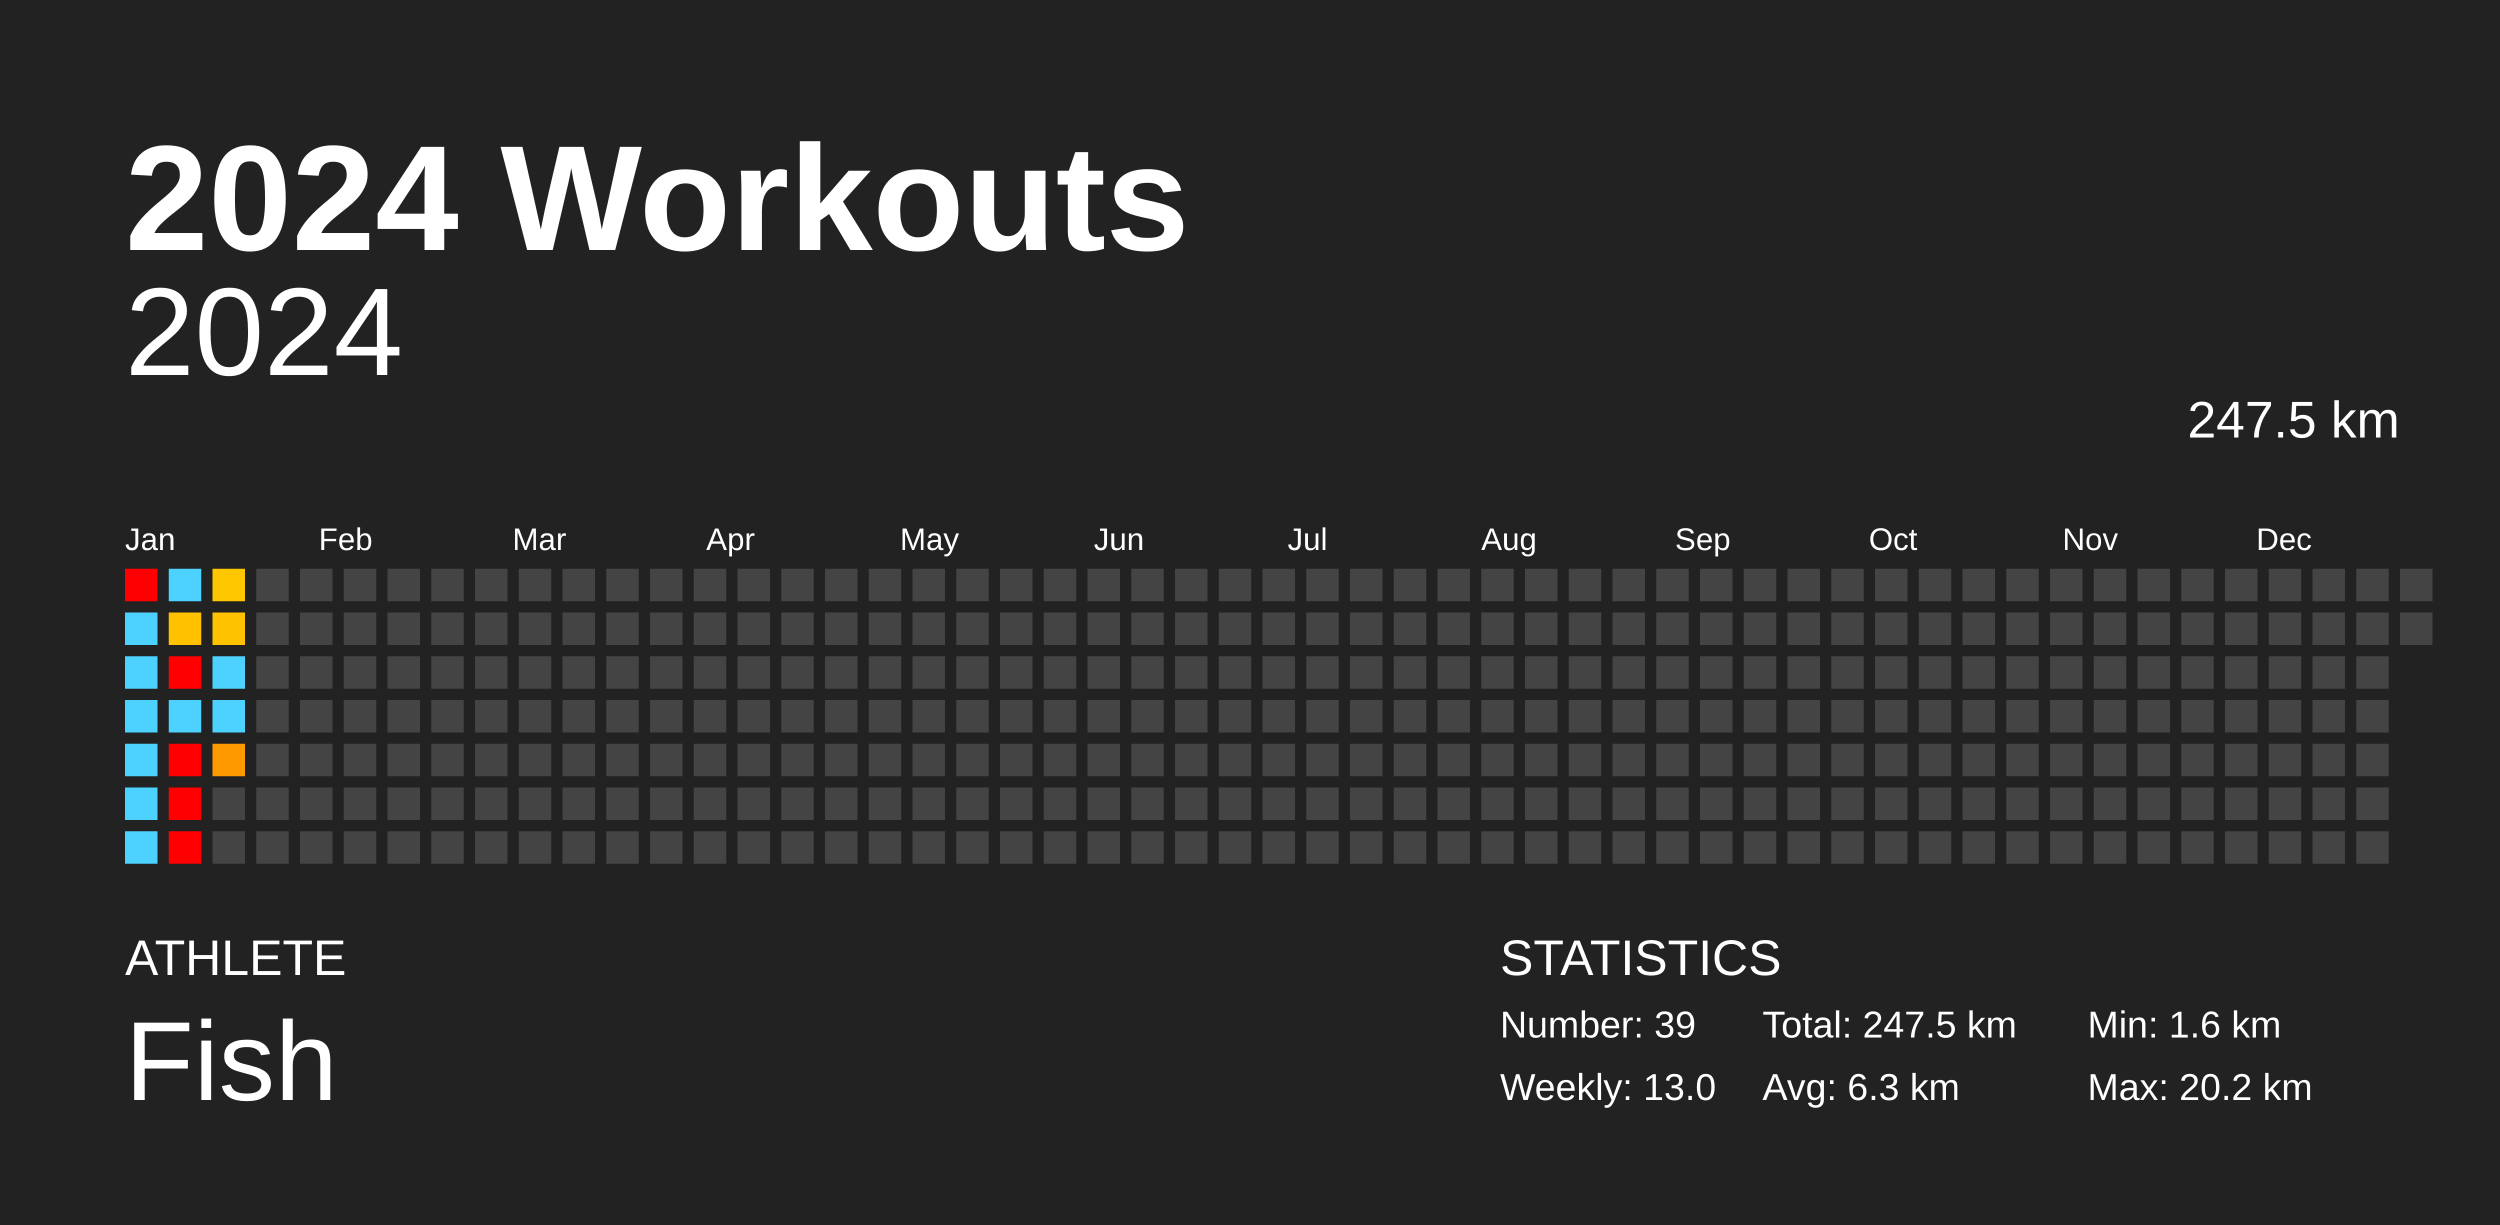
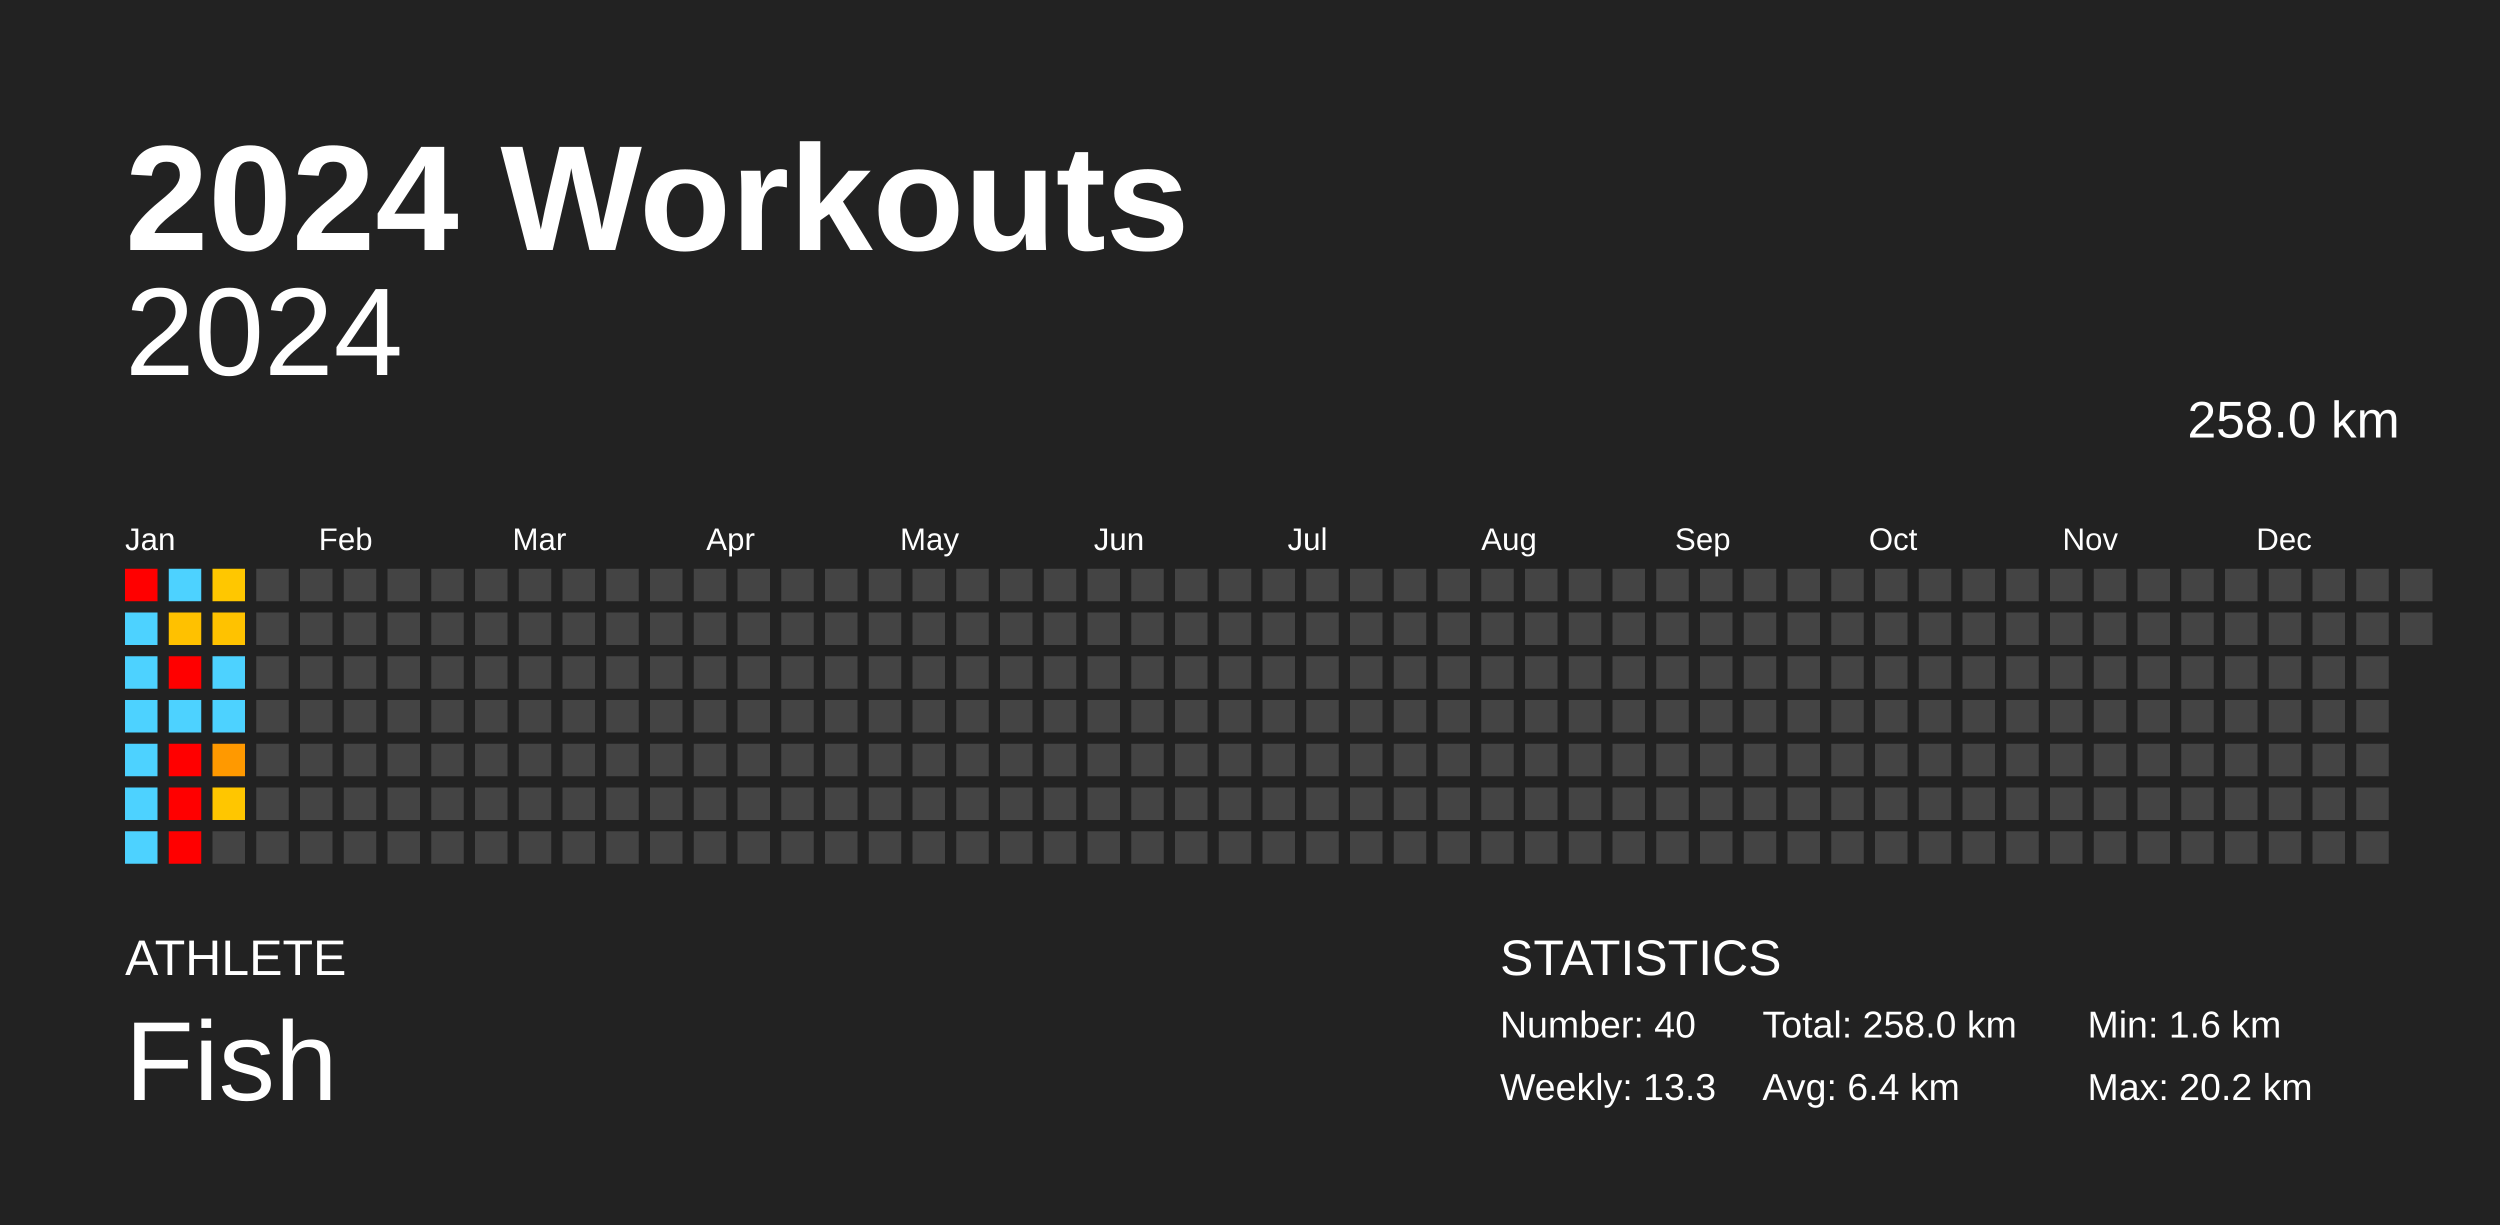
<svg xmlns="http://www.w3.org/2000/svg" baseProfile="full" height="98mm" version="1.1" viewBox="0,0,200,98" width="200mm">
  <defs />
  <rect fill="#222222" height="98" width="200" x="0" y="0" />
  <text fill="#FFFFFF" style="font-size:12px; font-family:Arial; font-weight:bold;" x="10" y="20">2024 Workouts</text>
  <text fill="#FFFFFF" style="font-size:4px; font-family:Arial" x="10" y="78">ATHLETE</text>
  <text fill="#FFFFFF" style="font-size:9px; font-family:Arial" x="10" y="88">Fish</text>
  <text fill="#FFFFFF" style="font-size:4px; font-family:Arial" x="120" y="78">STATISTICS</text>
-   <text fill="#FFFFFF" style="font-size:3px; font-family:Arial" x="120" y="83">Number: 39</text>
-   <text fill="#FFFFFF" style="font-size:3px; font-family:Arial" x="120" y="88">Weekly: 13.0</text>
-   <text fill="#FFFFFF" style="font-size:3px; font-family:Arial" x="141" y="83">Total: 247.5 km</text>
-   <text fill="#FFFFFF" style="font-size:3px; font-family:Arial" x="141" y="88">Avg: 6.3 km</text>
+   <text fill="#FFFFFF" style="font-size:3px; font-family:Arial" x="120" y="83">Number: 40</text>
+   <text fill="#FFFFFF" style="font-size:3px; font-family:Arial" x="120" y="88">Weekly: 13.3</text>
+   <text fill="#FFFFFF" style="font-size:3px; font-family:Arial" x="141" y="83">Total: 258.0 km</text>
+   <text fill="#FFFFFF" style="font-size:3px; font-family:Arial" x="141" y="88">Avg: 6.4 km</text>
  <text fill="#FFFFFF" style="font-size:3px; font-family:Arial" x="167" y="83">Min: 1.6 km</text>
  <text fill="#FFFFFF" style="font-size:3px; font-family:Arial" x="167" y="88">Max: 20.2 km</text>
  <text alignment-baseline="hanging" fill="#FFFFFF" style="font-size:10.0px; font-family:Arial;" x="10" y="30">2024</text>
-   <text alignment-baseline="hanging" fill="#FFFFFF" style="font-size:4.125px; font-family:Arial;" x="175" y="35">247.5 km</text>
+   <text alignment-baseline="hanging" fill="#FFFFFF" style="font-size:4.125px; font-family:Arial;" x="175" y="35">258.0 km</text>
  <text fill="#FFFFFF" style="font-size:2.5px; font-family:Arial" x="10.0" y="44">Jan</text>
  <text fill="#FFFFFF" style="font-size:2.5px; font-family:Arial" x="25.5" y="44">Feb</text>
  <text fill="#FFFFFF" style="font-size:2.5px; font-family:Arial" x="41.0" y="44">Mar</text>
  <text fill="#FFFFFF" style="font-size:2.5px; font-family:Arial" x="56.5" y="44">Apr</text>
  <text fill="#FFFFFF" style="font-size:2.5px; font-family:Arial" x="72.0" y="44">May</text>
  <text fill="#FFFFFF" style="font-size:2.5px; font-family:Arial" x="87.5" y="44">Jun</text>
  <text fill="#FFFFFF" style="font-size:2.5px; font-family:Arial" x="103.0" y="44">Jul</text>
  <text fill="#FFFFFF" style="font-size:2.5px; font-family:Arial" x="118.5" y="44">Aug</text>
  <text fill="#FFFFFF" style="font-size:2.5px; font-family:Arial" x="134.0" y="44">Sep</text>
  <text fill="#FFFFFF" style="font-size:2.5px; font-family:Arial" x="149.5" y="44">Oct</text>
  <text fill="#FFFFFF" style="font-size:2.5px; font-family:Arial" x="165.0" y="44">Nov</text>
  <text fill="#FFFFFF" style="font-size:2.5px; font-family:Arial" x="180.5" y="44">Dec</text>
  <rect fill="red" height="2.6" width="2.6" x="10.0" y="45.5" />
  <rect fill="#4dd2ff" height="2.6" width="2.6" x="10.0" y="49.0" />
  <rect fill="#4dd2ff" height="2.6" width="2.6" x="10.0" y="52.5" />
  <rect fill="#4dd2ff" height="2.6" width="2.6" x="10.0" y="56.0" />
  <rect fill="#4dd2ff" height="2.6" width="2.6" x="10.0" y="59.5" />
  <rect fill="#4dd2ff" height="2.6" width="2.6" x="10.0" y="63.0" />
  <rect fill="#4dd2ff" height="2.6" width="2.6" x="10.0" y="66.5" />
  <rect fill="#4dd2ff" height="2.6" width="2.6" x="13.5" y="45.5" />
  <rect fill="#ffc100" height="2.6" width="2.6" x="13.5" y="49.0" />
  <rect fill="red" height="2.6" width="2.6" x="13.5" y="52.5" />
  <rect fill="#4dd2ff" height="2.6" width="2.6" x="13.5" y="56.0" />
  <rect fill="red" height="2.6" width="2.6" x="13.5" y="59.5" />
  <rect fill="red" height="2.6" width="2.6" x="13.5" y="63.0" />
  <rect fill="red" height="2.6" width="2.6" x="13.5" y="66.5" />
  <rect fill="#ffc700" height="2.6" width="2.6" x="17.0" y="45.5" />
  <rect fill="#ffc200" height="2.6" width="2.6" x="17.0" y="49.0" />
  <rect fill="#4dd2ff" height="2.6" width="2.6" x="17.0" y="52.5" />
  <rect fill="#4dd2ff" height="2.6" width="2.6" x="17.0" y="56.0" />
  <rect fill="#ff9900" height="2.6" width="2.6" x="17.0" y="59.5" />
-   <rect fill="#444444" height="2.6" width="2.6" x="17.0" y="63.0" />
+   <rect fill="#ffc600" height="2.6" width="2.6" x="17.0" y="63.0" />
  <rect fill="#444444" height="2.6" width="2.6" x="17.0" y="66.5" />
  <rect fill="#444444" height="2.6" width="2.6" x="20.5" y="45.5" />
  <rect fill="#444444" height="2.6" width="2.6" x="20.5" y="49.0" />
  <rect fill="#444444" height="2.6" width="2.6" x="20.5" y="52.5" />
  <rect fill="#444444" height="2.6" width="2.6" x="20.5" y="56.0" />
  <rect fill="#444444" height="2.6" width="2.6" x="20.5" y="59.5" />
  <rect fill="#444444" height="2.6" width="2.6" x="20.5" y="63.0" />
  <rect fill="#444444" height="2.6" width="2.6" x="20.5" y="66.5" />
  <rect fill="#444444" height="2.6" width="2.6" x="24.0" y="45.5" />
  <rect fill="#444444" height="2.6" width="2.6" x="24.0" y="49.0" />
  <rect fill="#444444" height="2.6" width="2.6" x="24.0" y="52.5" />
  <rect fill="#444444" height="2.6" width="2.6" x="24.0" y="56.0" />
  <rect fill="#444444" height="2.6" width="2.6" x="24.0" y="59.5" />
  <rect fill="#444444" height="2.6" width="2.6" x="24.0" y="63.0" />
  <rect fill="#444444" height="2.6" width="2.6" x="24.0" y="66.5" />
  <rect fill="#444444" height="2.6" width="2.6" x="27.5" y="45.5" />
  <rect fill="#444444" height="2.6" width="2.6" x="27.5" y="49.0" />
  <rect fill="#444444" height="2.6" width="2.6" x="27.5" y="52.5" />
  <rect fill="#444444" height="2.6" width="2.6" x="27.5" y="56.0" />
  <rect fill="#444444" height="2.6" width="2.6" x="27.5" y="59.5" />
  <rect fill="#444444" height="2.6" width="2.6" x="27.5" y="63.0" />
  <rect fill="#444444" height="2.6" width="2.6" x="27.5" y="66.5" />
  <rect fill="#444444" height="2.6" width="2.6" x="31.0" y="45.5" />
  <rect fill="#444444" height="2.6" width="2.6" x="31.0" y="49.0" />
  <rect fill="#444444" height="2.6" width="2.6" x="31.0" y="52.5" />
  <rect fill="#444444" height="2.6" width="2.6" x="31.0" y="56.0" />
  <rect fill="#444444" height="2.6" width="2.6" x="31.0" y="59.5" />
  <rect fill="#444444" height="2.6" width="2.6" x="31.0" y="63.0" />
  <rect fill="#444444" height="2.6" width="2.6" x="31.0" y="66.5" />
  <rect fill="#444444" height="2.6" width="2.6" x="34.5" y="45.5" />
  <rect fill="#444444" height="2.6" width="2.6" x="34.5" y="49.0" />
  <rect fill="#444444" height="2.6" width="2.6" x="34.5" y="52.5" />
  <rect fill="#444444" height="2.6" width="2.6" x="34.5" y="56.0" />
  <rect fill="#444444" height="2.6" width="2.6" x="34.5" y="59.5" />
  <rect fill="#444444" height="2.6" width="2.6" x="34.5" y="63.0" />
  <rect fill="#444444" height="2.6" width="2.6" x="34.5" y="66.5" />
  <rect fill="#444444" height="2.6" width="2.6" x="38.0" y="45.5" />
  <rect fill="#444444" height="2.6" width="2.6" x="38.0" y="49.0" />
  <rect fill="#444444" height="2.6" width="2.6" x="38.0" y="52.5" />
  <rect fill="#444444" height="2.6" width="2.6" x="38.0" y="56.0" />
  <rect fill="#444444" height="2.6" width="2.6" x="38.0" y="59.5" />
  <rect fill="#444444" height="2.6" width="2.6" x="38.0" y="63.0" />
  <rect fill="#444444" height="2.6" width="2.6" x="38.0" y="66.5" />
  <rect fill="#444444" height="2.6" width="2.6" x="41.5" y="45.5" />
  <rect fill="#444444" height="2.6" width="2.6" x="41.5" y="49.0" />
  <rect fill="#444444" height="2.6" width="2.6" x="41.5" y="52.5" />
  <rect fill="#444444" height="2.6" width="2.6" x="41.5" y="56.0" />
  <rect fill="#444444" height="2.6" width="2.6" x="41.5" y="59.5" />
  <rect fill="#444444" height="2.6" width="2.6" x="41.5" y="63.0" />
  <rect fill="#444444" height="2.6" width="2.6" x="41.5" y="66.5" />
  <rect fill="#444444" height="2.6" width="2.6" x="45.0" y="45.5" />
  <rect fill="#444444" height="2.6" width="2.6" x="45.0" y="49.0" />
  <rect fill="#444444" height="2.6" width="2.6" x="45.0" y="52.5" />
  <rect fill="#444444" height="2.6" width="2.6" x="45.0" y="56.0" />
  <rect fill="#444444" height="2.6" width="2.6" x="45.0" y="59.5" />
  <rect fill="#444444" height="2.6" width="2.6" x="45.0" y="63.0" />
  <rect fill="#444444" height="2.6" width="2.6" x="45.0" y="66.5" />
  <rect fill="#444444" height="2.6" width="2.6" x="48.5" y="45.5" />
  <rect fill="#444444" height="2.6" width="2.6" x="48.5" y="49.0" />
  <rect fill="#444444" height="2.6" width="2.6" x="48.5" y="52.5" />
  <rect fill="#444444" height="2.6" width="2.6" x="48.5" y="56.0" />
  <rect fill="#444444" height="2.6" width="2.6" x="48.5" y="59.5" />
  <rect fill="#444444" height="2.6" width="2.6" x="48.5" y="63.0" />
  <rect fill="#444444" height="2.6" width="2.6" x="48.5" y="66.5" />
  <rect fill="#444444" height="2.6" width="2.6" x="52.0" y="45.5" />
  <rect fill="#444444" height="2.6" width="2.6" x="52.0" y="49.0" />
  <rect fill="#444444" height="2.6" width="2.6" x="52.0" y="52.5" />
  <rect fill="#444444" height="2.6" width="2.6" x="52.0" y="56.0" />
  <rect fill="#444444" height="2.6" width="2.6" x="52.0" y="59.5" />
  <rect fill="#444444" height="2.6" width="2.6" x="52.0" y="63.0" />
  <rect fill="#444444" height="2.6" width="2.6" x="52.0" y="66.5" />
  <rect fill="#444444" height="2.6" width="2.6" x="55.5" y="45.5" />
  <rect fill="#444444" height="2.6" width="2.6" x="55.5" y="49.0" />
  <rect fill="#444444" height="2.6" width="2.6" x="55.5" y="52.5" />
  <rect fill="#444444" height="2.6" width="2.6" x="55.5" y="56.0" />
  <rect fill="#444444" height="2.6" width="2.6" x="55.5" y="59.5" />
  <rect fill="#444444" height="2.6" width="2.6" x="55.5" y="63.0" />
  <rect fill="#444444" height="2.6" width="2.6" x="55.5" y="66.5" />
  <rect fill="#444444" height="2.6" width="2.6" x="59.0" y="45.5" />
  <rect fill="#444444" height="2.6" width="2.6" x="59.0" y="49.0" />
  <rect fill="#444444" height="2.6" width="2.6" x="59.0" y="52.5" />
  <rect fill="#444444" height="2.6" width="2.6" x="59.0" y="56.0" />
  <rect fill="#444444" height="2.6" width="2.6" x="59.0" y="59.5" />
  <rect fill="#444444" height="2.6" width="2.6" x="59.0" y="63.0" />
  <rect fill="#444444" height="2.6" width="2.6" x="59.0" y="66.5" />
  <rect fill="#444444" height="2.6" width="2.6" x="62.5" y="45.5" />
  <rect fill="#444444" height="2.6" width="2.6" x="62.5" y="49.0" />
  <rect fill="#444444" height="2.6" width="2.6" x="62.5" y="52.5" />
  <rect fill="#444444" height="2.6" width="2.6" x="62.5" y="56.0" />
  <rect fill="#444444" height="2.6" width="2.6" x="62.5" y="59.5" />
  <rect fill="#444444" height="2.6" width="2.6" x="62.5" y="63.0" />
  <rect fill="#444444" height="2.6" width="2.6" x="62.5" y="66.5" />
  <rect fill="#444444" height="2.6" width="2.6" x="66.0" y="45.5" />
  <rect fill="#444444" height="2.6" width="2.6" x="66.0" y="49.0" />
  <rect fill="#444444" height="2.6" width="2.6" x="66.0" y="52.5" />
  <rect fill="#444444" height="2.6" width="2.6" x="66.0" y="56.0" />
  <rect fill="#444444" height="2.6" width="2.6" x="66.0" y="59.5" />
  <rect fill="#444444" height="2.6" width="2.6" x="66.0" y="63.0" />
  <rect fill="#444444" height="2.6" width="2.6" x="66.0" y="66.5" />
  <rect fill="#444444" height="2.6" width="2.6" x="69.5" y="45.5" />
  <rect fill="#444444" height="2.6" width="2.6" x="69.5" y="49.0" />
  <rect fill="#444444" height="2.6" width="2.6" x="69.5" y="52.5" />
  <rect fill="#444444" height="2.6" width="2.6" x="69.5" y="56.0" />
  <rect fill="#444444" height="2.6" width="2.6" x="69.5" y="59.5" />
  <rect fill="#444444" height="2.6" width="2.6" x="69.5" y="63.0" />
  <rect fill="#444444" height="2.6" width="2.6" x="69.5" y="66.5" />
  <rect fill="#444444" height="2.6" width="2.6" x="73.0" y="45.5" />
  <rect fill="#444444" height="2.6" width="2.6" x="73.0" y="49.0" />
  <rect fill="#444444" height="2.6" width="2.6" x="73.0" y="52.5" />
  <rect fill="#444444" height="2.6" width="2.6" x="73.0" y="56.0" />
  <rect fill="#444444" height="2.6" width="2.6" x="73.0" y="59.5" />
  <rect fill="#444444" height="2.6" width="2.6" x="73.0" y="63.0" />
  <rect fill="#444444" height="2.6" width="2.6" x="73.0" y="66.5" />
  <rect fill="#444444" height="2.6" width="2.6" x="76.5" y="45.5" />
  <rect fill="#444444" height="2.6" width="2.6" x="76.5" y="49.0" />
  <rect fill="#444444" height="2.6" width="2.6" x="76.5" y="52.5" />
  <rect fill="#444444" height="2.6" width="2.6" x="76.5" y="56.0" />
  <rect fill="#444444" height="2.6" width="2.6" x="76.5" y="59.5" />
  <rect fill="#444444" height="2.6" width="2.6" x="76.5" y="63.0" />
  <rect fill="#444444" height="2.6" width="2.6" x="76.5" y="66.5" />
  <rect fill="#444444" height="2.6" width="2.6" x="80.0" y="45.5" />
  <rect fill="#444444" height="2.6" width="2.6" x="80.0" y="49.0" />
  <rect fill="#444444" height="2.6" width="2.6" x="80.0" y="52.5" />
  <rect fill="#444444" height="2.6" width="2.6" x="80.0" y="56.0" />
  <rect fill="#444444" height="2.6" width="2.6" x="80.0" y="59.5" />
  <rect fill="#444444" height="2.6" width="2.6" x="80.0" y="63.0" />
  <rect fill="#444444" height="2.6" width="2.6" x="80.0" y="66.5" />
  <rect fill="#444444" height="2.6" width="2.6" x="83.5" y="45.5" />
  <rect fill="#444444" height="2.6" width="2.6" x="83.5" y="49.0" />
  <rect fill="#444444" height="2.6" width="2.6" x="83.5" y="52.5" />
  <rect fill="#444444" height="2.6" width="2.6" x="83.5" y="56.0" />
  <rect fill="#444444" height="2.6" width="2.6" x="83.5" y="59.5" />
  <rect fill="#444444" height="2.6" width="2.6" x="83.5" y="63.0" />
  <rect fill="#444444" height="2.6" width="2.6" x="83.5" y="66.5" />
  <rect fill="#444444" height="2.6" width="2.6" x="87.0" y="45.5" />
  <rect fill="#444444" height="2.6" width="2.6" x="87.0" y="49.0" />
  <rect fill="#444444" height="2.6" width="2.6" x="87.0" y="52.5" />
  <rect fill="#444444" height="2.6" width="2.6" x="87.0" y="56.0" />
  <rect fill="#444444" height="2.6" width="2.6" x="87.0" y="59.5" />
  <rect fill="#444444" height="2.6" width="2.6" x="87.0" y="63.0" />
  <rect fill="#444444" height="2.6" width="2.6" x="87.0" y="66.5" />
  <rect fill="#444444" height="2.6" width="2.6" x="90.5" y="45.5" />
  <rect fill="#444444" height="2.6" width="2.6" x="90.5" y="49.0" />
  <rect fill="#444444" height="2.6" width="2.6" x="90.5" y="52.5" />
  <rect fill="#444444" height="2.6" width="2.6" x="90.5" y="56.0" />
  <rect fill="#444444" height="2.6" width="2.6" x="90.5" y="59.5" />
  <rect fill="#444444" height="2.6" width="2.6" x="90.5" y="63.0" />
  <rect fill="#444444" height="2.6" width="2.6" x="90.5" y="66.5" />
  <rect fill="#444444" height="2.6" width="2.6" x="94.0" y="45.5" />
  <rect fill="#444444" height="2.6" width="2.6" x="94.0" y="49.0" />
  <rect fill="#444444" height="2.6" width="2.6" x="94.0" y="52.5" />
  <rect fill="#444444" height="2.6" width="2.6" x="94.0" y="56.0" />
  <rect fill="#444444" height="2.6" width="2.6" x="94.0" y="59.5" />
  <rect fill="#444444" height="2.6" width="2.6" x="94.0" y="63.0" />
  <rect fill="#444444" height="2.6" width="2.6" x="94.0" y="66.5" />
  <rect fill="#444444" height="2.6" width="2.6" x="97.5" y="45.5" />
  <rect fill="#444444" height="2.6" width="2.6" x="97.5" y="49.0" />
  <rect fill="#444444" height="2.6" width="2.6" x="97.5" y="52.5" />
  <rect fill="#444444" height="2.6" width="2.6" x="97.5" y="56.0" />
  <rect fill="#444444" height="2.6" width="2.6" x="97.5" y="59.5" />
  <rect fill="#444444" height="2.6" width="2.6" x="97.5" y="63.0" />
  <rect fill="#444444" height="2.6" width="2.6" x="97.5" y="66.5" />
  <rect fill="#444444" height="2.6" width="2.6" x="101.0" y="45.5" />
  <rect fill="#444444" height="2.6" width="2.6" x="101.0" y="49.0" />
  <rect fill="#444444" height="2.6" width="2.6" x="101.0" y="52.5" />
  <rect fill="#444444" height="2.6" width="2.6" x="101.0" y="56.0" />
  <rect fill="#444444" height="2.6" width="2.6" x="101.0" y="59.5" />
  <rect fill="#444444" height="2.6" width="2.6" x="101.0" y="63.0" />
  <rect fill="#444444" height="2.6" width="2.6" x="101.0" y="66.5" />
  <rect fill="#444444" height="2.6" width="2.6" x="104.5" y="45.5" />
  <rect fill="#444444" height="2.6" width="2.6" x="104.5" y="49.0" />
  <rect fill="#444444" height="2.6" width="2.6" x="104.5" y="52.5" />
  <rect fill="#444444" height="2.6" width="2.6" x="104.5" y="56.0" />
  <rect fill="#444444" height="2.6" width="2.6" x="104.5" y="59.5" />
  <rect fill="#444444" height="2.6" width="2.6" x="104.5" y="63.0" />
  <rect fill="#444444" height="2.6" width="2.6" x="104.5" y="66.5" />
  <rect fill="#444444" height="2.6" width="2.6" x="108.0" y="45.5" />
  <rect fill="#444444" height="2.6" width="2.6" x="108.0" y="49.0" />
  <rect fill="#444444" height="2.6" width="2.6" x="108.0" y="52.5" />
  <rect fill="#444444" height="2.6" width="2.6" x="108.0" y="56.0" />
  <rect fill="#444444" height="2.6" width="2.6" x="108.0" y="59.5" />
  <rect fill="#444444" height="2.6" width="2.6" x="108.0" y="63.0" />
  <rect fill="#444444" height="2.6" width="2.6" x="108.0" y="66.5" />
  <rect fill="#444444" height="2.6" width="2.6" x="111.5" y="45.5" />
  <rect fill="#444444" height="2.6" width="2.6" x="111.5" y="49.0" />
  <rect fill="#444444" height="2.6" width="2.6" x="111.5" y="52.5" />
  <rect fill="#444444" height="2.6" width="2.6" x="111.5" y="56.0" />
  <rect fill="#444444" height="2.6" width="2.6" x="111.5" y="59.5" />
  <rect fill="#444444" height="2.6" width="2.6" x="111.5" y="63.0" />
  <rect fill="#444444" height="2.6" width="2.6" x="111.5" y="66.5" />
  <rect fill="#444444" height="2.6" width="2.6" x="115.0" y="45.5" />
  <rect fill="#444444" height="2.6" width="2.6" x="115.0" y="49.0" />
  <rect fill="#444444" height="2.6" width="2.6" x="115.0" y="52.5" />
  <rect fill="#444444" height="2.6" width="2.6" x="115.0" y="56.0" />
  <rect fill="#444444" height="2.6" width="2.6" x="115.0" y="59.5" />
  <rect fill="#444444" height="2.6" width="2.6" x="115.0" y="63.0" />
  <rect fill="#444444" height="2.6" width="2.6" x="115.0" y="66.5" />
  <rect fill="#444444" height="2.6" width="2.6" x="118.5" y="45.5" />
  <rect fill="#444444" height="2.6" width="2.6" x="118.5" y="49.0" />
  <rect fill="#444444" height="2.6" width="2.6" x="118.5" y="52.5" />
  <rect fill="#444444" height="2.6" width="2.6" x="118.5" y="56.0" />
  <rect fill="#444444" height="2.6" width="2.6" x="118.5" y="59.5" />
  <rect fill="#444444" height="2.6" width="2.6" x="118.5" y="63.0" />
  <rect fill="#444444" height="2.6" width="2.6" x="118.5" y="66.5" />
  <rect fill="#444444" height="2.6" width="2.6" x="122.0" y="45.5" />
  <rect fill="#444444" height="2.6" width="2.6" x="122.0" y="49.0" />
  <rect fill="#444444" height="2.6" width="2.6" x="122.0" y="52.5" />
  <rect fill="#444444" height="2.6" width="2.6" x="122.0" y="56.0" />
  <rect fill="#444444" height="2.6" width="2.6" x="122.0" y="59.5" />
  <rect fill="#444444" height="2.6" width="2.6" x="122.0" y="63.0" />
  <rect fill="#444444" height="2.6" width="2.6" x="122.0" y="66.5" />
  <rect fill="#444444" height="2.6" width="2.6" x="125.5" y="45.5" />
  <rect fill="#444444" height="2.6" width="2.6" x="125.5" y="49.0" />
  <rect fill="#444444" height="2.6" width="2.6" x="125.5" y="52.5" />
  <rect fill="#444444" height="2.6" width="2.6" x="125.5" y="56.0" />
  <rect fill="#444444" height="2.6" width="2.6" x="125.5" y="59.5" />
  <rect fill="#444444" height="2.6" width="2.6" x="125.5" y="63.0" />
  <rect fill="#444444" height="2.6" width="2.6" x="125.5" y="66.5" />
  <rect fill="#444444" height="2.6" width="2.6" x="129.0" y="45.5" />
  <rect fill="#444444" height="2.6" width="2.6" x="129.0" y="49.0" />
  <rect fill="#444444" height="2.6" width="2.6" x="129.0" y="52.5" />
  <rect fill="#444444" height="2.6" width="2.6" x="129.0" y="56.0" />
  <rect fill="#444444" height="2.6" width="2.6" x="129.0" y="59.5" />
  <rect fill="#444444" height="2.6" width="2.6" x="129.0" y="63.0" />
  <rect fill="#444444" height="2.6" width="2.6" x="129.0" y="66.5" />
  <rect fill="#444444" height="2.6" width="2.6" x="132.5" y="45.5" />
  <rect fill="#444444" height="2.6" width="2.6" x="132.5" y="49.0" />
  <rect fill="#444444" height="2.6" width="2.6" x="132.5" y="52.5" />
  <rect fill="#444444" height="2.6" width="2.6" x="132.5" y="56.0" />
  <rect fill="#444444" height="2.6" width="2.6" x="132.5" y="59.5" />
  <rect fill="#444444" height="2.6" width="2.6" x="132.5" y="63.0" />
  <rect fill="#444444" height="2.6" width="2.6" x="132.5" y="66.5" />
  <rect fill="#444444" height="2.6" width="2.6" x="136.0" y="45.5" />
  <rect fill="#444444" height="2.6" width="2.6" x="136.0" y="49.0" />
  <rect fill="#444444" height="2.6" width="2.6" x="136.0" y="52.5" />
  <rect fill="#444444" height="2.6" width="2.6" x="136.0" y="56.0" />
  <rect fill="#444444" height="2.6" width="2.6" x="136.0" y="59.5" />
  <rect fill="#444444" height="2.6" width="2.6" x="136.0" y="63.0" />
  <rect fill="#444444" height="2.6" width="2.6" x="136.0" y="66.5" />
  <rect fill="#444444" height="2.6" width="2.6" x="139.5" y="45.5" />
  <rect fill="#444444" height="2.6" width="2.6" x="139.5" y="49.0" />
  <rect fill="#444444" height="2.6" width="2.6" x="139.5" y="52.5" />
  <rect fill="#444444" height="2.6" width="2.6" x="139.5" y="56.0" />
  <rect fill="#444444" height="2.6" width="2.6" x="139.5" y="59.5" />
  <rect fill="#444444" height="2.6" width="2.6" x="139.5" y="63.0" />
  <rect fill="#444444" height="2.6" width="2.6" x="139.5" y="66.5" />
  <rect fill="#444444" height="2.6" width="2.6" x="143.0" y="45.5" />
  <rect fill="#444444" height="2.6" width="2.6" x="143.0" y="49.0" />
  <rect fill="#444444" height="2.6" width="2.6" x="143.0" y="52.5" />
  <rect fill="#444444" height="2.6" width="2.6" x="143.0" y="56.0" />
  <rect fill="#444444" height="2.6" width="2.6" x="143.0" y="59.5" />
  <rect fill="#444444" height="2.6" width="2.6" x="143.0" y="63.0" />
  <rect fill="#444444" height="2.6" width="2.6" x="143.0" y="66.5" />
  <rect fill="#444444" height="2.6" width="2.6" x="146.5" y="45.5" />
  <rect fill="#444444" height="2.6" width="2.6" x="146.5" y="49.0" />
  <rect fill="#444444" height="2.6" width="2.6" x="146.5" y="52.5" />
  <rect fill="#444444" height="2.6" width="2.6" x="146.5" y="56.0" />
  <rect fill="#444444" height="2.6" width="2.6" x="146.5" y="59.5" />
  <rect fill="#444444" height="2.6" width="2.6" x="146.5" y="63.0" />
  <rect fill="#444444" height="2.6" width="2.6" x="146.5" y="66.5" />
  <rect fill="#444444" height="2.6" width="2.6" x="150.0" y="45.5" />
  <rect fill="#444444" height="2.6" width="2.6" x="150.0" y="49.0" />
  <rect fill="#444444" height="2.6" width="2.6" x="150.0" y="52.5" />
  <rect fill="#444444" height="2.6" width="2.6" x="150.0" y="56.0" />
  <rect fill="#444444" height="2.6" width="2.6" x="150.0" y="59.5" />
  <rect fill="#444444" height="2.6" width="2.6" x="150.0" y="63.0" />
  <rect fill="#444444" height="2.6" width="2.6" x="150.0" y="66.5" />
  <rect fill="#444444" height="2.6" width="2.6" x="153.5" y="45.5" />
  <rect fill="#444444" height="2.6" width="2.6" x="153.5" y="49.0" />
  <rect fill="#444444" height="2.6" width="2.6" x="153.5" y="52.5" />
  <rect fill="#444444" height="2.6" width="2.6" x="153.5" y="56.0" />
  <rect fill="#444444" height="2.6" width="2.6" x="153.5" y="59.5" />
  <rect fill="#444444" height="2.6" width="2.6" x="153.5" y="63.0" />
  <rect fill="#444444" height="2.6" width="2.6" x="153.5" y="66.5" />
  <rect fill="#444444" height="2.6" width="2.6" x="157.0" y="45.5" />
  <rect fill="#444444" height="2.6" width="2.6" x="157.0" y="49.0" />
  <rect fill="#444444" height="2.6" width="2.6" x="157.0" y="52.5" />
  <rect fill="#444444" height="2.6" width="2.6" x="157.0" y="56.0" />
  <rect fill="#444444" height="2.6" width="2.6" x="157.0" y="59.5" />
  <rect fill="#444444" height="2.6" width="2.6" x="157.0" y="63.0" />
  <rect fill="#444444" height="2.6" width="2.6" x="157.0" y="66.5" />
  <rect fill="#444444" height="2.6" width="2.6" x="160.5" y="45.5" />
  <rect fill="#444444" height="2.6" width="2.6" x="160.5" y="49.0" />
  <rect fill="#444444" height="2.6" width="2.6" x="160.5" y="52.5" />
  <rect fill="#444444" height="2.6" width="2.6" x="160.5" y="56.0" />
  <rect fill="#444444" height="2.6" width="2.6" x="160.5" y="59.5" />
  <rect fill="#444444" height="2.6" width="2.6" x="160.5" y="63.0" />
  <rect fill="#444444" height="2.6" width="2.6" x="160.5" y="66.5" />
  <rect fill="#444444" height="2.6" width="2.6" x="164.0" y="45.5" />
  <rect fill="#444444" height="2.6" width="2.6" x="164.0" y="49.0" />
  <rect fill="#444444" height="2.6" width="2.6" x="164.0" y="52.5" />
  <rect fill="#444444" height="2.6" width="2.6" x="164.0" y="56.0" />
  <rect fill="#444444" height="2.6" width="2.6" x="164.0" y="59.5" />
  <rect fill="#444444" height="2.6" width="2.6" x="164.0" y="63.0" />
  <rect fill="#444444" height="2.6" width="2.6" x="164.0" y="66.5" />
  <rect fill="#444444" height="2.6" width="2.6" x="167.5" y="45.5" />
  <rect fill="#444444" height="2.6" width="2.6" x="167.5" y="49.0" />
  <rect fill="#444444" height="2.6" width="2.6" x="167.5" y="52.5" />
  <rect fill="#444444" height="2.6" width="2.6" x="167.5" y="56.0" />
  <rect fill="#444444" height="2.6" width="2.6" x="167.5" y="59.5" />
  <rect fill="#444444" height="2.6" width="2.6" x="167.5" y="63.0" />
  <rect fill="#444444" height="2.6" width="2.6" x="167.5" y="66.5" />
  <rect fill="#444444" height="2.6" width="2.6" x="171.0" y="45.5" />
  <rect fill="#444444" height="2.6" width="2.6" x="171.0" y="49.0" />
  <rect fill="#444444" height="2.6" width="2.6" x="171.0" y="52.5" />
  <rect fill="#444444" height="2.6" width="2.6" x="171.0" y="56.0" />
  <rect fill="#444444" height="2.6" width="2.6" x="171.0" y="59.5" />
  <rect fill="#444444" height="2.6" width="2.6" x="171.0" y="63.0" />
  <rect fill="#444444" height="2.6" width="2.6" x="171.0" y="66.5" />
  <rect fill="#444444" height="2.6" width="2.6" x="174.5" y="45.5" />
  <rect fill="#444444" height="2.6" width="2.6" x="174.5" y="49.0" />
  <rect fill="#444444" height="2.6" width="2.6" x="174.5" y="52.5" />
  <rect fill="#444444" height="2.6" width="2.6" x="174.5" y="56.0" />
  <rect fill="#444444" height="2.6" width="2.6" x="174.5" y="59.5" />
  <rect fill="#444444" height="2.6" width="2.6" x="174.5" y="63.0" />
  <rect fill="#444444" height="2.6" width="2.6" x="174.5" y="66.5" />
  <rect fill="#444444" height="2.6" width="2.6" x="178.0" y="45.5" />
  <rect fill="#444444" height="2.6" width="2.6" x="178.0" y="49.0" />
  <rect fill="#444444" height="2.6" width="2.6" x="178.0" y="52.5" />
  <rect fill="#444444" height="2.6" width="2.6" x="178.0" y="56.0" />
  <rect fill="#444444" height="2.6" width="2.6" x="178.0" y="59.5" />
  <rect fill="#444444" height="2.6" width="2.6" x="178.0" y="63.0" />
  <rect fill="#444444" height="2.6" width="2.6" x="178.0" y="66.5" />
  <rect fill="#444444" height="2.6" width="2.6" x="181.5" y="45.5" />
  <rect fill="#444444" height="2.6" width="2.6" x="181.5" y="49.0" />
  <rect fill="#444444" height="2.6" width="2.6" x="181.5" y="52.5" />
  <rect fill="#444444" height="2.6" width="2.6" x="181.5" y="56.0" />
  <rect fill="#444444" height="2.6" width="2.6" x="181.5" y="59.5" />
  <rect fill="#444444" height="2.6" width="2.6" x="181.5" y="63.0" />
  <rect fill="#444444" height="2.6" width="2.6" x="181.5" y="66.5" />
  <rect fill="#444444" height="2.6" width="2.6" x="185.0" y="45.5" />
  <rect fill="#444444" height="2.6" width="2.6" x="185.0" y="49.0" />
  <rect fill="#444444" height="2.6" width="2.6" x="185.0" y="52.5" />
  <rect fill="#444444" height="2.6" width="2.6" x="185.0" y="56.0" />
  <rect fill="#444444" height="2.6" width="2.6" x="185.0" y="59.5" />
  <rect fill="#444444" height="2.6" width="2.6" x="185.0" y="63.0" />
  <rect fill="#444444" height="2.6" width="2.6" x="185.0" y="66.5" />
  <rect fill="#444444" height="2.6" width="2.6" x="188.5" y="45.5" />
  <rect fill="#444444" height="2.6" width="2.6" x="188.5" y="49.0" />
  <rect fill="#444444" height="2.6" width="2.6" x="188.5" y="52.5" />
  <rect fill="#444444" height="2.6" width="2.6" x="188.5" y="56.0" />
  <rect fill="#444444" height="2.6" width="2.6" x="188.5" y="59.5" />
  <rect fill="#444444" height="2.6" width="2.6" x="188.5" y="63.0" />
  <rect fill="#444444" height="2.6" width="2.6" x="188.5" y="66.5" />
  <rect fill="#444444" height="2.6" width="2.6" x="192.0" y="45.5" />
  <rect fill="#444444" height="2.6" width="2.6" x="192.0" y="49.0" />
</svg>
